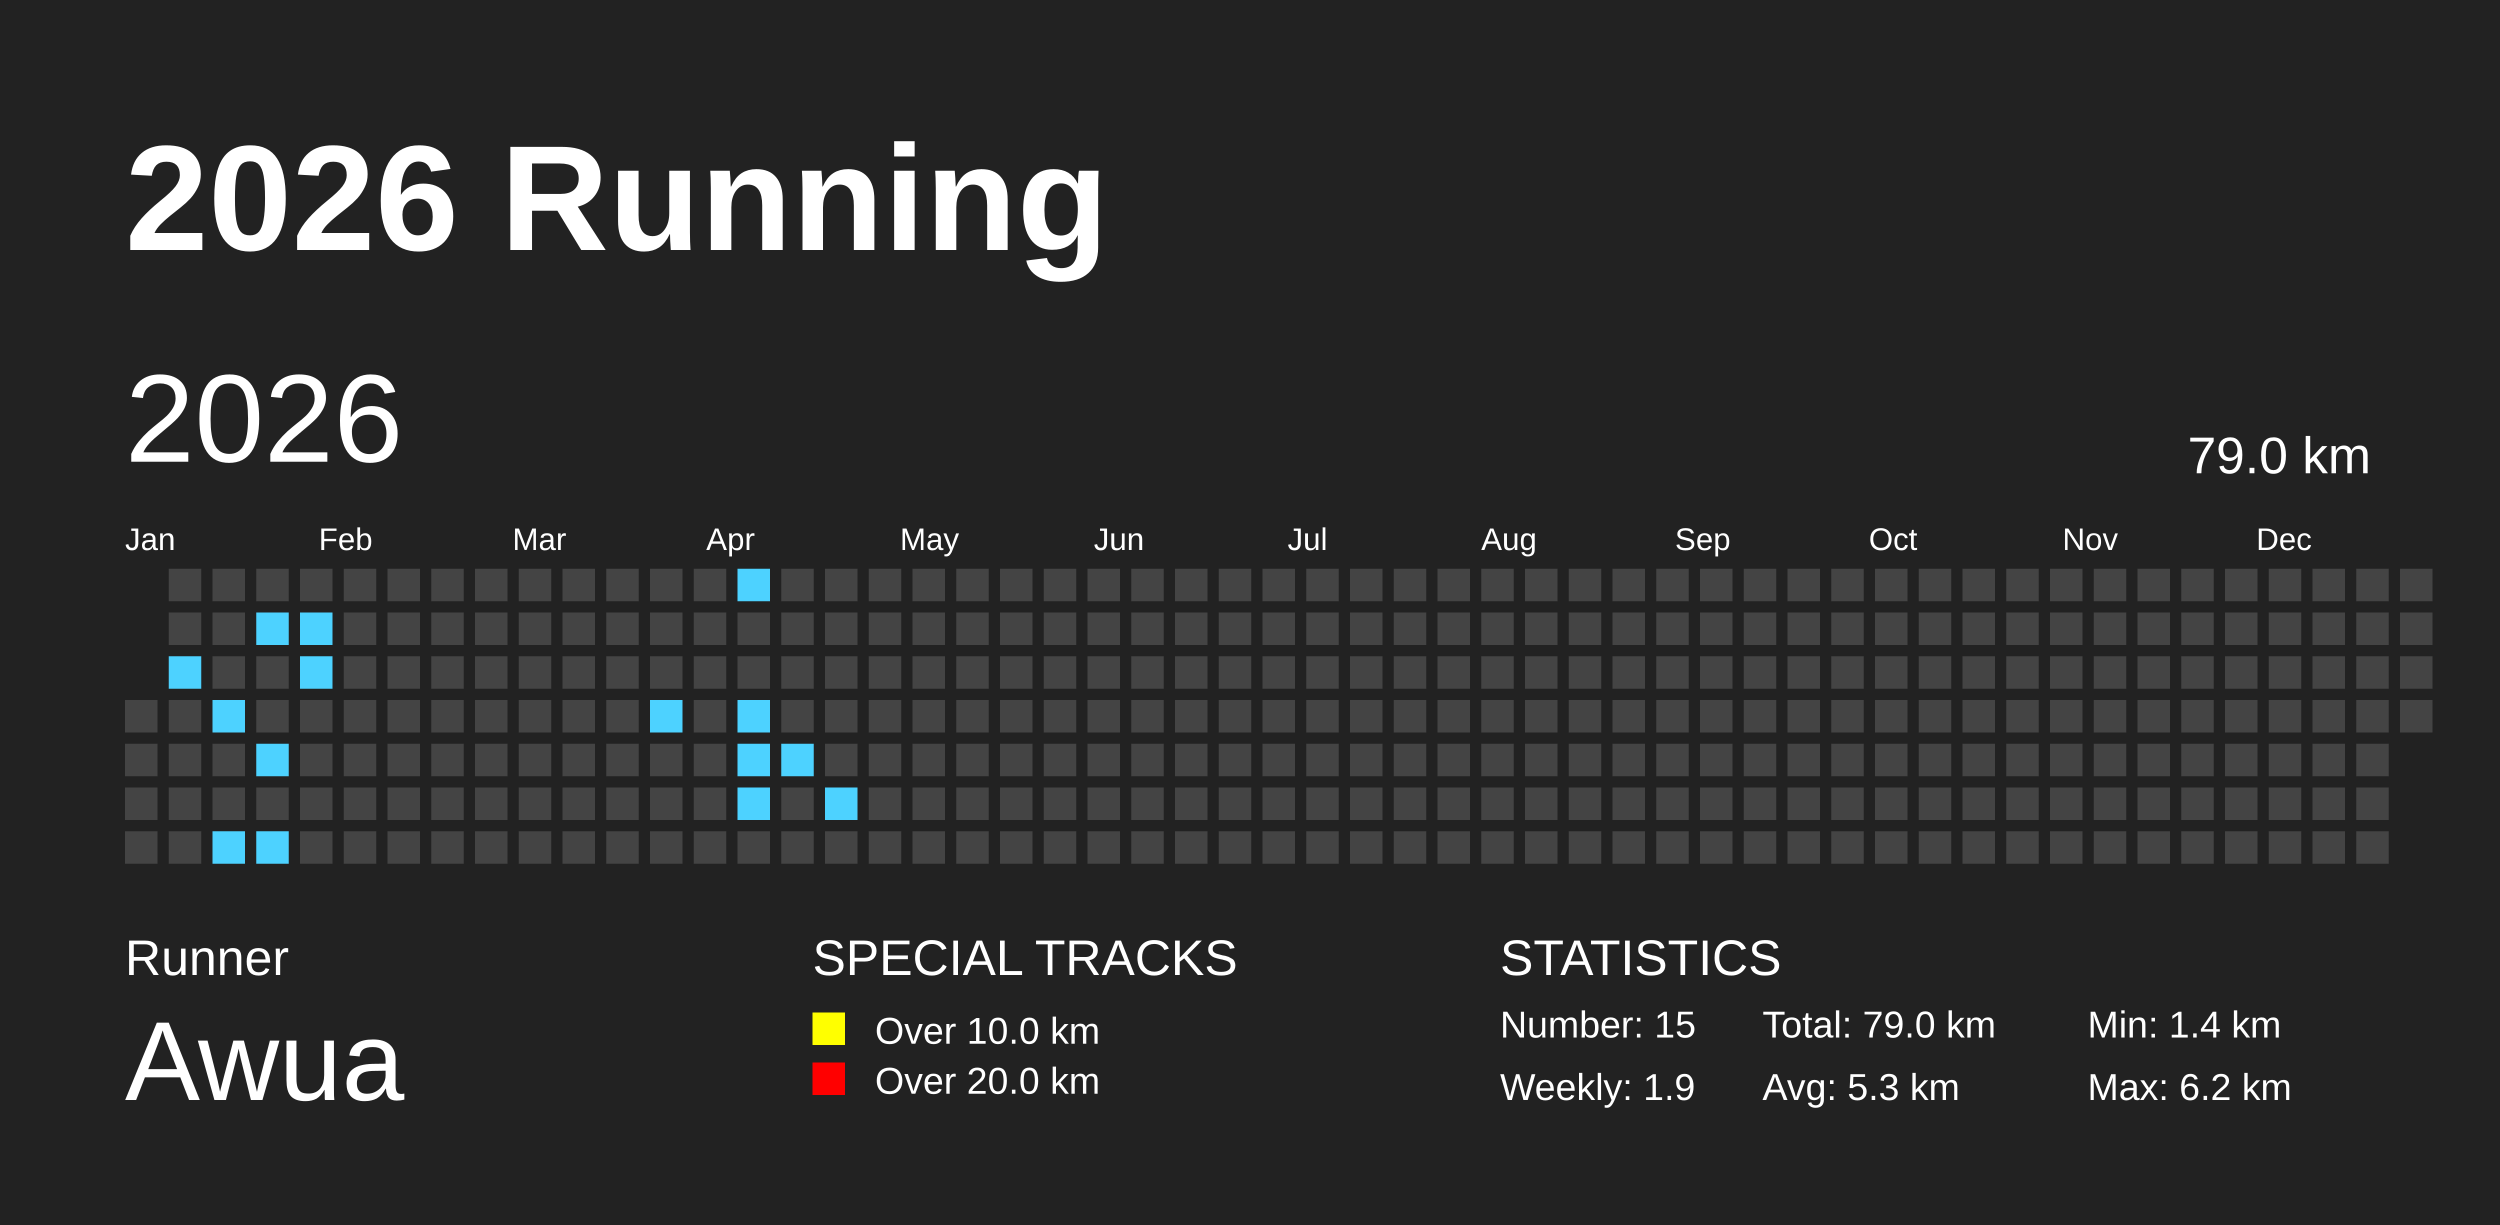
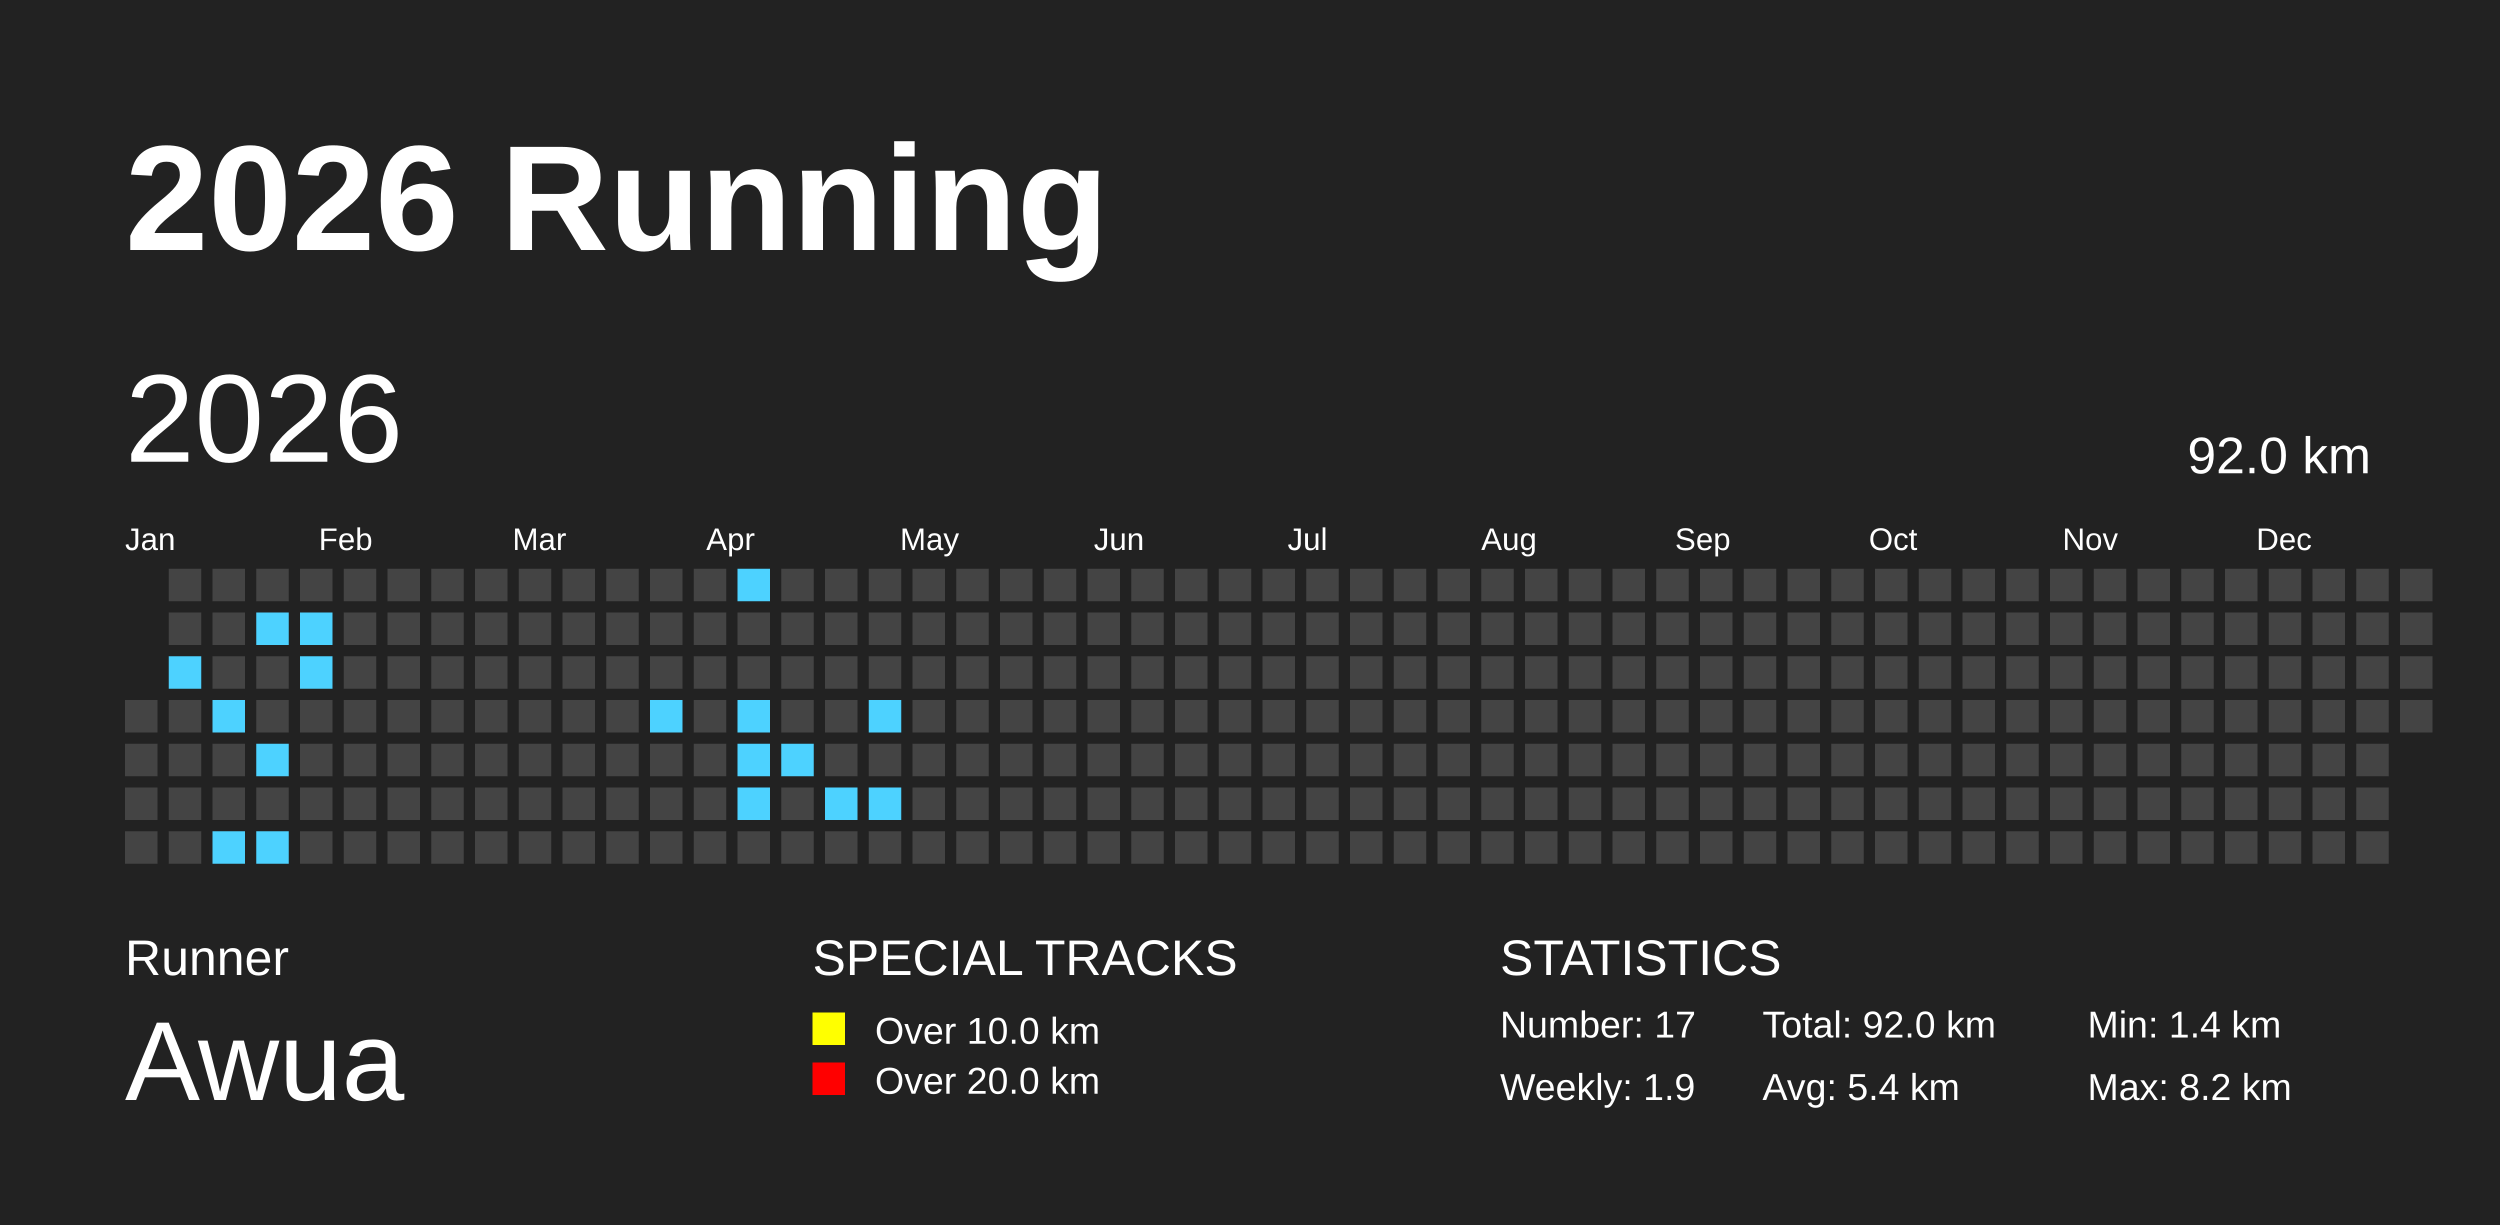
<svg xmlns="http://www.w3.org/2000/svg" baseProfile="full" height="98mm" version="1.1" viewBox="0,0,200,98" width="200mm">
  <defs />
  <rect fill="#222222" height="98" width="200" x="0" y="0" />
  <text fill="#FFFFFF" style="font-size:12px; font-family:Arial; font-weight:bold;" x="10" y="20">2026 Running</text>
  <text fill="#FFFFFF" style="font-size:4px; font-family:Arial" x="10" y="78">Runner</text>
  <text fill="#FFFFFF" style="font-size:9px; font-family:Arial" x="10" y="88">Awua</text>
  <text fill="#FFFFFF" style="font-size:4px; font-family:Arial" x="65" y="78">SPECIAL TRACKS</text>
  <rect fill="yellow" height="2.6" width="2.6" x="65" y="81" />
  <text fill="#FFFFFF" style="font-size:3px; font-family:Arial" x="70" y="83.5">Over 10.0 km</text>
  <rect fill="red" height="2.6" width="2.6" x="65" y="85" />
  <text fill="#FFFFFF" style="font-size:3px; font-family:Arial" x="70" y="87.5">Over 20.0 km</text>
  <text fill="#FFFFFF" style="font-size:4px; font-family:Arial" x="120" y="78">STATISTICS</text>
-   <text fill="#FFFFFF" style="font-size:3px; font-family:Arial" x="120" y="83">Number: 15</text>
+   <text fill="#FFFFFF" style="font-size:3px; font-family:Arial" x="120" y="83">Number: 17</text>
  <text fill="#FFFFFF" style="font-size:3px; font-family:Arial" x="120" y="88">Weekly: 1.9</text>
-   <text fill="#FFFFFF" style="font-size:3px; font-family:Arial" x="141" y="83">Total: 79.0 km</text>
-   <text fill="#FFFFFF" style="font-size:3px; font-family:Arial" x="141" y="88">Avg: 5.3 km</text>
+   <text fill="#FFFFFF" style="font-size:3px; font-family:Arial" x="141" y="83">Total: 92.0 km</text>
+   <text fill="#FFFFFF" style="font-size:3px; font-family:Arial" x="141" y="88">Avg: 5.4 km</text>
  <text fill="#FFFFFF" style="font-size:3px; font-family:Arial" x="167" y="83">Min: 1.4 km</text>
-   <text fill="#FFFFFF" style="font-size:3px; font-family:Arial" x="167" y="88">Max: 6.2 km</text>
+   <text fill="#FFFFFF" style="font-size:3px; font-family:Arial" x="167" y="88">Max: 8.2 km</text>
  <text dominant-baseline="hanging" fill="#FFFFFF" style="font-size:10.0px; font-family:Arial;" x="10" y="30">2026</text>
-   <text dominant-baseline="hanging" fill="#FFFFFF" style="font-size:4.125px; font-family:Arial;" x="175" y="35">79.0 km</text>
+   <text dominant-baseline="hanging" fill="#FFFFFF" style="font-size:4.125px; font-family:Arial;" x="175" y="35">92.0 km</text>
  <text fill="#FFFFFF" style="font-size:2.5px; font-family:Arial" x="10.0" y="44">Jan</text>
  <text fill="#FFFFFF" style="font-size:2.5px; font-family:Arial" x="25.5" y="44">Feb</text>
  <text fill="#FFFFFF" style="font-size:2.5px; font-family:Arial" x="41.0" y="44">Mar</text>
  <text fill="#FFFFFF" style="font-size:2.5px; font-family:Arial" x="56.5" y="44">Apr</text>
  <text fill="#FFFFFF" style="font-size:2.5px; font-family:Arial" x="72.0" y="44">May</text>
  <text fill="#FFFFFF" style="font-size:2.5px; font-family:Arial" x="87.5" y="44">Jun</text>
  <text fill="#FFFFFF" style="font-size:2.5px; font-family:Arial" x="103.0" y="44">Jul</text>
  <text fill="#FFFFFF" style="font-size:2.5px; font-family:Arial" x="118.5" y="44">Aug</text>
  <text fill="#FFFFFF" style="font-size:2.5px; font-family:Arial" x="134.0" y="44">Sep</text>
  <text fill="#FFFFFF" style="font-size:2.5px; font-family:Arial" x="149.5" y="44">Oct</text>
  <text fill="#FFFFFF" style="font-size:2.5px; font-family:Arial" x="165.0" y="44">Nov</text>
  <text fill="#FFFFFF" style="font-size:2.5px; font-family:Arial" x="180.5" y="44">Dec</text>
  <rect fill="#444444" height="2.6" width="2.6" x="10.0" y="56.0" />
  <rect fill="#444444" height="2.6" width="2.6" x="10.0" y="59.5" />
  <rect fill="#444444" height="2.6" width="2.6" x="10.0" y="63.0" />
  <rect fill="#444444" height="2.6" width="2.6" x="10.0" y="66.5" />
  <rect fill="#444444" height="2.6" width="2.6" x="13.5" y="45.5" />
  <rect fill="#444444" height="2.6" width="2.6" x="13.5" y="49.0" />
  <rect fill="#4DD2FF" height="2.6" width="2.6" x="13.5" y="52.5" />
  <rect fill="#444444" height="2.6" width="2.6" x="13.5" y="56.0" />
  <rect fill="#444444" height="2.6" width="2.6" x="13.5" y="59.5" />
  <rect fill="#444444" height="2.6" width="2.6" x="13.5" y="63.0" />
  <rect fill="#444444" height="2.6" width="2.6" x="13.5" y="66.5" />
  <rect fill="#444444" height="2.6" width="2.6" x="17.0" y="45.5" />
  <rect fill="#444444" height="2.6" width="2.6" x="17.0" y="49.0" />
  <rect fill="#444444" height="2.6" width="2.6" x="17.0" y="52.5" />
  <rect fill="#4DD2FF" height="2.6" width="2.6" x="17.0" y="56.0" />
  <rect fill="#444444" height="2.6" width="2.6" x="17.0" y="59.5" />
  <rect fill="#444444" height="2.6" width="2.6" x="17.0" y="63.0" />
  <rect fill="#4DD2FF" height="2.6" width="2.6" x="17.0" y="66.5" />
  <rect fill="#444444" height="2.6" width="2.6" x="20.5" y="45.5" />
  <rect fill="#4DD2FF" height="2.6" width="2.6" x="20.5" y="49.0" />
  <rect fill="#444444" height="2.6" width="2.6" x="20.5" y="52.5" />
  <rect fill="#444444" height="2.6" width="2.6" x="20.5" y="56.0" />
  <rect fill="#4DD2FF" height="2.6" width="2.6" x="20.5" y="59.5" />
  <rect fill="#444444" height="2.6" width="2.6" x="20.5" y="63.0" />
  <rect fill="#4DD2FF" height="2.6" width="2.6" x="20.5" y="66.5" />
  <rect fill="#444444" height="2.6" width="2.6" x="24.0" y="45.5" />
  <rect fill="#4DD2FF" height="2.6" width="2.6" x="24.0" y="49.0" />
  <rect fill="#4DD2FF" height="2.6" width="2.6" x="24.0" y="52.5" />
  <rect fill="#444444" height="2.6" width="2.6" x="24.0" y="56.0" />
  <rect fill="#444444" height="2.6" width="2.6" x="24.0" y="59.5" />
  <rect fill="#444444" height="2.6" width="2.6" x="24.0" y="63.0" />
  <rect fill="#444444" height="2.6" width="2.6" x="24.0" y="66.5" />
  <rect fill="#444444" height="2.6" width="2.6" x="27.5" y="45.5" />
  <rect fill="#444444" height="2.6" width="2.6" x="27.5" y="49.0" />
  <rect fill="#444444" height="2.6" width="2.6" x="27.5" y="52.5" />
  <rect fill="#444444" height="2.6" width="2.6" x="27.5" y="56.0" />
  <rect fill="#444444" height="2.6" width="2.6" x="27.5" y="59.5" />
  <rect fill="#444444" height="2.6" width="2.6" x="27.5" y="63.0" />
  <rect fill="#444444" height="2.6" width="2.6" x="27.5" y="66.5" />
  <rect fill="#444444" height="2.6" width="2.6" x="31.0" y="45.5" />
  <rect fill="#444444" height="2.6" width="2.6" x="31.0" y="49.0" />
  <rect fill="#444444" height="2.6" width="2.6" x="31.0" y="52.5" />
  <rect fill="#444444" height="2.6" width="2.6" x="31.0" y="56.0" />
  <rect fill="#444444" height="2.6" width="2.6" x="31.0" y="59.5" />
  <rect fill="#444444" height="2.6" width="2.6" x="31.0" y="63.0" />
  <rect fill="#444444" height="2.6" width="2.6" x="31.0" y="66.5" />
  <rect fill="#444444" height="2.6" width="2.6" x="34.5" y="45.5" />
  <rect fill="#444444" height="2.6" width="2.6" x="34.5" y="49.0" />
  <rect fill="#444444" height="2.6" width="2.6" x="34.5" y="52.5" />
  <rect fill="#444444" height="2.6" width="2.6" x="34.5" y="56.0" />
  <rect fill="#444444" height="2.6" width="2.6" x="34.5" y="59.5" />
  <rect fill="#444444" height="2.6" width="2.6" x="34.5" y="63.0" />
  <rect fill="#444444" height="2.6" width="2.6" x="34.5" y="66.5" />
  <rect fill="#444444" height="2.6" width="2.6" x="38.0" y="45.5" />
  <rect fill="#444444" height="2.6" width="2.6" x="38.0" y="49.0" />
  <rect fill="#444444" height="2.6" width="2.6" x="38.0" y="52.5" />
  <rect fill="#444444" height="2.6" width="2.6" x="38.0" y="56.0" />
  <rect fill="#444444" height="2.6" width="2.6" x="38.0" y="59.5" />
  <rect fill="#444444" height="2.6" width="2.6" x="38.0" y="63.0" />
  <rect fill="#444444" height="2.6" width="2.6" x="38.0" y="66.5" />
  <rect fill="#444444" height="2.6" width="2.6" x="41.5" y="45.5" />
  <rect fill="#444444" height="2.6" width="2.6" x="41.5" y="49.0" />
  <rect fill="#444444" height="2.6" width="2.6" x="41.5" y="52.5" />
  <rect fill="#444444" height="2.6" width="2.6" x="41.5" y="56.0" />
  <rect fill="#444444" height="2.6" width="2.6" x="41.5" y="59.5" />
  <rect fill="#444444" height="2.6" width="2.6" x="41.5" y="63.0" />
  <rect fill="#444444" height="2.6" width="2.6" x="41.5" y="66.5" />
  <rect fill="#444444" height="2.6" width="2.6" x="45.0" y="45.5" />
  <rect fill="#444444" height="2.6" width="2.6" x="45.0" y="49.0" />
  <rect fill="#444444" height="2.6" width="2.6" x="45.0" y="52.5" />
  <rect fill="#444444" height="2.6" width="2.6" x="45.0" y="56.0" />
  <rect fill="#444444" height="2.6" width="2.6" x="45.0" y="59.5" />
  <rect fill="#444444" height="2.6" width="2.6" x="45.0" y="63.0" />
  <rect fill="#444444" height="2.6" width="2.6" x="45.0" y="66.5" />
  <rect fill="#444444" height="2.6" width="2.6" x="48.5" y="45.5" />
  <rect fill="#444444" height="2.6" width="2.6" x="48.5" y="49.0" />
  <rect fill="#444444" height="2.6" width="2.6" x="48.5" y="52.5" />
  <rect fill="#444444" height="2.6" width="2.6" x="48.5" y="56.0" />
  <rect fill="#444444" height="2.6" width="2.6" x="48.5" y="59.5" />
  <rect fill="#444444" height="2.6" width="2.6" x="48.5" y="63.0" />
  <rect fill="#444444" height="2.6" width="2.6" x="48.5" y="66.5" />
  <rect fill="#444444" height="2.6" width="2.6" x="52.0" y="45.5" />
  <rect fill="#444444" height="2.6" width="2.6" x="52.0" y="49.0" />
  <rect fill="#444444" height="2.6" width="2.6" x="52.0" y="52.5" />
  <rect fill="#4DD2FF" height="2.6" width="2.6" x="52.0" y="56.0" />
  <rect fill="#444444" height="2.6" width="2.6" x="52.0" y="59.5" />
  <rect fill="#444444" height="2.6" width="2.6" x="52.0" y="63.0" />
  <rect fill="#444444" height="2.6" width="2.6" x="52.0" y="66.5" />
  <rect fill="#444444" height="2.6" width="2.6" x="55.5" y="45.5" />
  <rect fill="#444444" height="2.6" width="2.6" x="55.5" y="49.0" />
  <rect fill="#444444" height="2.6" width="2.6" x="55.5" y="52.5" />
  <rect fill="#444444" height="2.6" width="2.6" x="55.5" y="56.0" />
  <rect fill="#444444" height="2.6" width="2.6" x="55.5" y="59.5" />
  <rect fill="#444444" height="2.6" width="2.6" x="55.5" y="63.0" />
  <rect fill="#444444" height="2.6" width="2.6" x="55.5" y="66.5" />
  <rect fill="#4DD2FF" height="2.6" width="2.6" x="59.0" y="45.5" />
  <rect fill="#444444" height="2.6" width="2.6" x="59.0" y="49.0" />
  <rect fill="#444444" height="2.6" width="2.6" x="59.0" y="52.5" />
  <rect fill="#4DD2FF" height="2.6" width="2.6" x="59.0" y="56.0" />
  <rect fill="#4DD2FF" height="2.6" width="2.6" x="59.0" y="59.5" />
  <rect fill="#4DD2FF" height="2.6" width="2.6" x="59.0" y="63.0" />
  <rect fill="#444444" height="2.6" width="2.6" x="59.0" y="66.5" />
  <rect fill="#444444" height="2.6" width="2.6" x="62.5" y="45.5" />
  <rect fill="#444444" height="2.6" width="2.6" x="62.5" y="49.0" />
  <rect fill="#444444" height="2.6" width="2.6" x="62.5" y="52.5" />
  <rect fill="#444444" height="2.6" width="2.6" x="62.5" y="56.0" />
  <rect fill="#4DD2FF" height="2.6" width="2.6" x="62.5" y="59.5" />
  <rect fill="#444444" height="2.6" width="2.6" x="62.5" y="63.0" />
  <rect fill="#444444" height="2.6" width="2.6" x="62.5" y="66.5" />
  <rect fill="#444444" height="2.6" width="2.6" x="66.0" y="45.5" />
  <rect fill="#444444" height="2.6" width="2.6" x="66.0" y="49.0" />
  <rect fill="#444444" height="2.6" width="2.6" x="66.0" y="52.5" />
  <rect fill="#444444" height="2.6" width="2.6" x="66.0" y="56.0" />
  <rect fill="#444444" height="2.6" width="2.6" x="66.0" y="59.5" />
  <rect fill="#4DD2FF" height="2.6" width="2.6" x="66.0" y="63.0" />
  <rect fill="#444444" height="2.6" width="2.6" x="66.0" y="66.5" />
  <rect fill="#444444" height="2.6" width="2.6" x="69.5" y="45.5" />
  <rect fill="#444444" height="2.6" width="2.6" x="69.5" y="49.0" />
  <rect fill="#444444" height="2.6" width="2.6" x="69.5" y="52.5" />
-   <rect fill="#444444" height="2.6" width="2.6" x="69.5" y="56.0" />
+   <rect fill="#4DD2FF" height="2.6" width="2.6" x="69.5" y="56.0" />
  <rect fill="#444444" height="2.6" width="2.6" x="69.5" y="59.5" />
-   <rect fill="#444444" height="2.6" width="2.6" x="69.5" y="63.0" />
+   <rect fill="#4DD2FF" height="2.6" width="2.6" x="69.5" y="63.0" />
  <rect fill="#444444" height="2.6" width="2.6" x="69.5" y="66.5" />
  <rect fill="#444444" height="2.6" width="2.6" x="73.0" y="45.5" />
  <rect fill="#444444" height="2.6" width="2.6" x="73.0" y="49.0" />
  <rect fill="#444444" height="2.6" width="2.6" x="73.0" y="52.5" />
  <rect fill="#444444" height="2.6" width="2.6" x="73.0" y="56.0" />
  <rect fill="#444444" height="2.6" width="2.6" x="73.0" y="59.5" />
  <rect fill="#444444" height="2.6" width="2.6" x="73.0" y="63.0" />
  <rect fill="#444444" height="2.6" width="2.6" x="73.0" y="66.5" />
  <rect fill="#444444" height="2.6" width="2.6" x="76.5" y="45.5" />
  <rect fill="#444444" height="2.6" width="2.6" x="76.5" y="49.0" />
  <rect fill="#444444" height="2.6" width="2.6" x="76.5" y="52.5" />
  <rect fill="#444444" height="2.6" width="2.6" x="76.5" y="56.0" />
  <rect fill="#444444" height="2.6" width="2.6" x="76.5" y="59.5" />
  <rect fill="#444444" height="2.6" width="2.6" x="76.5" y="63.0" />
  <rect fill="#444444" height="2.6" width="2.6" x="76.5" y="66.5" />
  <rect fill="#444444" height="2.6" width="2.6" x="80.0" y="45.5" />
  <rect fill="#444444" height="2.6" width="2.6" x="80.0" y="49.0" />
  <rect fill="#444444" height="2.6" width="2.6" x="80.0" y="52.5" />
  <rect fill="#444444" height="2.6" width="2.6" x="80.0" y="56.0" />
  <rect fill="#444444" height="2.6" width="2.6" x="80.0" y="59.5" />
  <rect fill="#444444" height="2.6" width="2.6" x="80.0" y="63.0" />
  <rect fill="#444444" height="2.6" width="2.6" x="80.0" y="66.5" />
  <rect fill="#444444" height="2.6" width="2.6" x="83.5" y="45.5" />
  <rect fill="#444444" height="2.6" width="2.6" x="83.5" y="49.0" />
  <rect fill="#444444" height="2.6" width="2.6" x="83.5" y="52.5" />
  <rect fill="#444444" height="2.6" width="2.6" x="83.5" y="56.0" />
  <rect fill="#444444" height="2.6" width="2.6" x="83.5" y="59.5" />
  <rect fill="#444444" height="2.6" width="2.6" x="83.5" y="63.0" />
  <rect fill="#444444" height="2.6" width="2.6" x="83.5" y="66.5" />
  <rect fill="#444444" height="2.6" width="2.6" x="87.0" y="45.5" />
  <rect fill="#444444" height="2.6" width="2.6" x="87.0" y="49.0" />
  <rect fill="#444444" height="2.6" width="2.6" x="87.0" y="52.5" />
  <rect fill="#444444" height="2.6" width="2.6" x="87.0" y="56.0" />
  <rect fill="#444444" height="2.6" width="2.6" x="87.0" y="59.5" />
  <rect fill="#444444" height="2.6" width="2.6" x="87.0" y="63.0" />
  <rect fill="#444444" height="2.6" width="2.6" x="87.0" y="66.5" />
  <rect fill="#444444" height="2.6" width="2.6" x="90.5" y="45.5" />
  <rect fill="#444444" height="2.6" width="2.6" x="90.5" y="49.0" />
  <rect fill="#444444" height="2.6" width="2.6" x="90.5" y="52.5" />
  <rect fill="#444444" height="2.6" width="2.6" x="90.5" y="56.0" />
  <rect fill="#444444" height="2.6" width="2.6" x="90.5" y="59.5" />
  <rect fill="#444444" height="2.6" width="2.6" x="90.5" y="63.0" />
  <rect fill="#444444" height="2.6" width="2.6" x="90.5" y="66.5" />
  <rect fill="#444444" height="2.6" width="2.6" x="94.0" y="45.5" />
  <rect fill="#444444" height="2.6" width="2.6" x="94.0" y="49.0" />
  <rect fill="#444444" height="2.6" width="2.6" x="94.0" y="52.5" />
  <rect fill="#444444" height="2.6" width="2.6" x="94.0" y="56.0" />
  <rect fill="#444444" height="2.6" width="2.6" x="94.0" y="59.5" />
  <rect fill="#444444" height="2.6" width="2.6" x="94.0" y="63.0" />
  <rect fill="#444444" height="2.6" width="2.6" x="94.0" y="66.5" />
  <rect fill="#444444" height="2.6" width="2.6" x="97.5" y="45.5" />
  <rect fill="#444444" height="2.6" width="2.6" x="97.5" y="49.0" />
  <rect fill="#444444" height="2.6" width="2.6" x="97.5" y="52.5" />
  <rect fill="#444444" height="2.6" width="2.6" x="97.5" y="56.0" />
  <rect fill="#444444" height="2.6" width="2.6" x="97.5" y="59.5" />
  <rect fill="#444444" height="2.6" width="2.6" x="97.5" y="63.0" />
  <rect fill="#444444" height="2.6" width="2.6" x="97.5" y="66.5" />
  <rect fill="#444444" height="2.6" width="2.6" x="101.0" y="45.5" />
  <rect fill="#444444" height="2.6" width="2.6" x="101.0" y="49.0" />
  <rect fill="#444444" height="2.6" width="2.6" x="101.0" y="52.5" />
  <rect fill="#444444" height="2.6" width="2.6" x="101.0" y="56.0" />
  <rect fill="#444444" height="2.6" width="2.6" x="101.0" y="59.5" />
  <rect fill="#444444" height="2.6" width="2.6" x="101.0" y="63.0" />
  <rect fill="#444444" height="2.6" width="2.6" x="101.0" y="66.5" />
  <rect fill="#444444" height="2.6" width="2.6" x="104.5" y="45.5" />
  <rect fill="#444444" height="2.6" width="2.6" x="104.5" y="49.0" />
  <rect fill="#444444" height="2.6" width="2.6" x="104.5" y="52.5" />
  <rect fill="#444444" height="2.6" width="2.6" x="104.5" y="56.0" />
  <rect fill="#444444" height="2.6" width="2.6" x="104.5" y="59.5" />
  <rect fill="#444444" height="2.6" width="2.6" x="104.5" y="63.0" />
  <rect fill="#444444" height="2.6" width="2.6" x="104.5" y="66.5" />
  <rect fill="#444444" height="2.6" width="2.6" x="108.0" y="45.5" />
  <rect fill="#444444" height="2.6" width="2.6" x="108.0" y="49.0" />
  <rect fill="#444444" height="2.6" width="2.6" x="108.0" y="52.5" />
  <rect fill="#444444" height="2.6" width="2.6" x="108.0" y="56.0" />
  <rect fill="#444444" height="2.6" width="2.6" x="108.0" y="59.5" />
  <rect fill="#444444" height="2.6" width="2.6" x="108.0" y="63.0" />
  <rect fill="#444444" height="2.6" width="2.6" x="108.0" y="66.5" />
  <rect fill="#444444" height="2.6" width="2.6" x="111.5" y="45.5" />
  <rect fill="#444444" height="2.6" width="2.6" x="111.5" y="49.0" />
  <rect fill="#444444" height="2.6" width="2.6" x="111.5" y="52.5" />
  <rect fill="#444444" height="2.6" width="2.6" x="111.5" y="56.0" />
  <rect fill="#444444" height="2.6" width="2.6" x="111.5" y="59.5" />
  <rect fill="#444444" height="2.6" width="2.6" x="111.5" y="63.0" />
  <rect fill="#444444" height="2.6" width="2.6" x="111.5" y="66.5" />
  <rect fill="#444444" height="2.6" width="2.6" x="115.0" y="45.5" />
  <rect fill="#444444" height="2.6" width="2.6" x="115.0" y="49.0" />
  <rect fill="#444444" height="2.6" width="2.6" x="115.0" y="52.5" />
  <rect fill="#444444" height="2.6" width="2.6" x="115.0" y="56.0" />
  <rect fill="#444444" height="2.6" width="2.6" x="115.0" y="59.5" />
  <rect fill="#444444" height="2.6" width="2.6" x="115.0" y="63.0" />
  <rect fill="#444444" height="2.6" width="2.6" x="115.0" y="66.5" />
  <rect fill="#444444" height="2.6" width="2.6" x="118.5" y="45.5" />
  <rect fill="#444444" height="2.6" width="2.6" x="118.5" y="49.0" />
  <rect fill="#444444" height="2.6" width="2.6" x="118.5" y="52.5" />
  <rect fill="#444444" height="2.6" width="2.6" x="118.5" y="56.0" />
  <rect fill="#444444" height="2.6" width="2.6" x="118.5" y="59.5" />
  <rect fill="#444444" height="2.6" width="2.6" x="118.5" y="63.0" />
  <rect fill="#444444" height="2.6" width="2.6" x="118.5" y="66.5" />
  <rect fill="#444444" height="2.6" width="2.6" x="122.0" y="45.5" />
  <rect fill="#444444" height="2.6" width="2.6" x="122.0" y="49.0" />
  <rect fill="#444444" height="2.6" width="2.6" x="122.0" y="52.5" />
  <rect fill="#444444" height="2.6" width="2.6" x="122.0" y="56.0" />
  <rect fill="#444444" height="2.6" width="2.6" x="122.0" y="59.5" />
  <rect fill="#444444" height="2.6" width="2.6" x="122.0" y="63.0" />
  <rect fill="#444444" height="2.6" width="2.6" x="122.0" y="66.5" />
  <rect fill="#444444" height="2.6" width="2.6" x="125.5" y="45.5" />
  <rect fill="#444444" height="2.6" width="2.6" x="125.5" y="49.0" />
  <rect fill="#444444" height="2.6" width="2.6" x="125.5" y="52.5" />
  <rect fill="#444444" height="2.6" width="2.6" x="125.5" y="56.0" />
  <rect fill="#444444" height="2.6" width="2.6" x="125.5" y="59.5" />
  <rect fill="#444444" height="2.6" width="2.6" x="125.5" y="63.0" />
  <rect fill="#444444" height="2.6" width="2.6" x="125.5" y="66.5" />
  <rect fill="#444444" height="2.6" width="2.6" x="129.0" y="45.5" />
  <rect fill="#444444" height="2.6" width="2.6" x="129.0" y="49.0" />
  <rect fill="#444444" height="2.6" width="2.6" x="129.0" y="52.5" />
  <rect fill="#444444" height="2.6" width="2.6" x="129.0" y="56.0" />
  <rect fill="#444444" height="2.6" width="2.6" x="129.0" y="59.5" />
  <rect fill="#444444" height="2.6" width="2.6" x="129.0" y="63.0" />
  <rect fill="#444444" height="2.6" width="2.6" x="129.0" y="66.5" />
  <rect fill="#444444" height="2.6" width="2.6" x="132.5" y="45.5" />
  <rect fill="#444444" height="2.6" width="2.6" x="132.5" y="49.0" />
  <rect fill="#444444" height="2.6" width="2.6" x="132.5" y="52.5" />
  <rect fill="#444444" height="2.6" width="2.6" x="132.5" y="56.0" />
  <rect fill="#444444" height="2.6" width="2.6" x="132.5" y="59.5" />
  <rect fill="#444444" height="2.6" width="2.6" x="132.5" y="63.0" />
  <rect fill="#444444" height="2.6" width="2.6" x="132.5" y="66.5" />
  <rect fill="#444444" height="2.6" width="2.6" x="136.0" y="45.5" />
  <rect fill="#444444" height="2.6" width="2.6" x="136.0" y="49.0" />
  <rect fill="#444444" height="2.6" width="2.6" x="136.0" y="52.5" />
  <rect fill="#444444" height="2.6" width="2.6" x="136.0" y="56.0" />
  <rect fill="#444444" height="2.6" width="2.6" x="136.0" y="59.5" />
  <rect fill="#444444" height="2.6" width="2.6" x="136.0" y="63.0" />
  <rect fill="#444444" height="2.6" width="2.6" x="136.0" y="66.5" />
  <rect fill="#444444" height="2.6" width="2.6" x="139.5" y="45.5" />
  <rect fill="#444444" height="2.6" width="2.6" x="139.5" y="49.0" />
  <rect fill="#444444" height="2.6" width="2.6" x="139.5" y="52.5" />
  <rect fill="#444444" height="2.6" width="2.6" x="139.5" y="56.0" />
  <rect fill="#444444" height="2.6" width="2.6" x="139.5" y="59.5" />
  <rect fill="#444444" height="2.6" width="2.6" x="139.5" y="63.0" />
  <rect fill="#444444" height="2.6" width="2.6" x="139.5" y="66.5" />
  <rect fill="#444444" height="2.6" width="2.6" x="143.0" y="45.5" />
  <rect fill="#444444" height="2.6" width="2.6" x="143.0" y="49.0" />
  <rect fill="#444444" height="2.6" width="2.6" x="143.0" y="52.5" />
  <rect fill="#444444" height="2.6" width="2.6" x="143.0" y="56.0" />
  <rect fill="#444444" height="2.6" width="2.6" x="143.0" y="59.5" />
  <rect fill="#444444" height="2.6" width="2.6" x="143.0" y="63.0" />
  <rect fill="#444444" height="2.6" width="2.6" x="143.0" y="66.5" />
  <rect fill="#444444" height="2.6" width="2.6" x="146.5" y="45.5" />
  <rect fill="#444444" height="2.6" width="2.6" x="146.5" y="49.0" />
  <rect fill="#444444" height="2.6" width="2.6" x="146.5" y="52.5" />
  <rect fill="#444444" height="2.6" width="2.6" x="146.5" y="56.0" />
  <rect fill="#444444" height="2.6" width="2.6" x="146.5" y="59.5" />
  <rect fill="#444444" height="2.6" width="2.6" x="146.5" y="63.0" />
  <rect fill="#444444" height="2.6" width="2.6" x="146.5" y="66.5" />
  <rect fill="#444444" height="2.6" width="2.6" x="150.0" y="45.5" />
  <rect fill="#444444" height="2.6" width="2.6" x="150.0" y="49.0" />
  <rect fill="#444444" height="2.6" width="2.6" x="150.0" y="52.5" />
  <rect fill="#444444" height="2.6" width="2.6" x="150.0" y="56.0" />
  <rect fill="#444444" height="2.6" width="2.6" x="150.0" y="59.5" />
  <rect fill="#444444" height="2.6" width="2.6" x="150.0" y="63.0" />
  <rect fill="#444444" height="2.6" width="2.6" x="150.0" y="66.5" />
  <rect fill="#444444" height="2.6" width="2.6" x="153.5" y="45.5" />
  <rect fill="#444444" height="2.6" width="2.6" x="153.5" y="49.0" />
  <rect fill="#444444" height="2.6" width="2.6" x="153.5" y="52.5" />
  <rect fill="#444444" height="2.6" width="2.6" x="153.5" y="56.0" />
  <rect fill="#444444" height="2.6" width="2.6" x="153.5" y="59.5" />
  <rect fill="#444444" height="2.6" width="2.6" x="153.5" y="63.0" />
  <rect fill="#444444" height="2.6" width="2.6" x="153.5" y="66.5" />
  <rect fill="#444444" height="2.6" width="2.6" x="157.0" y="45.5" />
  <rect fill="#444444" height="2.6" width="2.6" x="157.0" y="49.0" />
  <rect fill="#444444" height="2.6" width="2.6" x="157.0" y="52.5" />
  <rect fill="#444444" height="2.6" width="2.6" x="157.0" y="56.0" />
  <rect fill="#444444" height="2.6" width="2.6" x="157.0" y="59.5" />
  <rect fill="#444444" height="2.6" width="2.6" x="157.0" y="63.0" />
  <rect fill="#444444" height="2.6" width="2.6" x="157.0" y="66.5" />
  <rect fill="#444444" height="2.6" width="2.6" x="160.5" y="45.5" />
  <rect fill="#444444" height="2.6" width="2.6" x="160.5" y="49.0" />
  <rect fill="#444444" height="2.6" width="2.6" x="160.5" y="52.5" />
  <rect fill="#444444" height="2.6" width="2.6" x="160.5" y="56.0" />
  <rect fill="#444444" height="2.6" width="2.6" x="160.5" y="59.5" />
  <rect fill="#444444" height="2.6" width="2.6" x="160.5" y="63.0" />
  <rect fill="#444444" height="2.6" width="2.6" x="160.5" y="66.5" />
  <rect fill="#444444" height="2.6" width="2.6" x="164.0" y="45.5" />
  <rect fill="#444444" height="2.6" width="2.6" x="164.0" y="49.0" />
  <rect fill="#444444" height="2.6" width="2.6" x="164.0" y="52.5" />
  <rect fill="#444444" height="2.6" width="2.6" x="164.0" y="56.0" />
  <rect fill="#444444" height="2.6" width="2.6" x="164.0" y="59.5" />
  <rect fill="#444444" height="2.6" width="2.6" x="164.0" y="63.0" />
  <rect fill="#444444" height="2.6" width="2.6" x="164.0" y="66.5" />
  <rect fill="#444444" height="2.6" width="2.6" x="167.5" y="45.5" />
  <rect fill="#444444" height="2.6" width="2.6" x="167.5" y="49.0" />
  <rect fill="#444444" height="2.6" width="2.6" x="167.5" y="52.5" />
  <rect fill="#444444" height="2.6" width="2.6" x="167.5" y="56.0" />
  <rect fill="#444444" height="2.6" width="2.6" x="167.5" y="59.5" />
  <rect fill="#444444" height="2.6" width="2.6" x="167.5" y="63.0" />
  <rect fill="#444444" height="2.6" width="2.6" x="167.5" y="66.5" />
  <rect fill="#444444" height="2.6" width="2.6" x="171.0" y="45.5" />
  <rect fill="#444444" height="2.6" width="2.6" x="171.0" y="49.0" />
  <rect fill="#444444" height="2.6" width="2.6" x="171.0" y="52.5" />
  <rect fill="#444444" height="2.6" width="2.6" x="171.0" y="56.0" />
  <rect fill="#444444" height="2.6" width="2.6" x="171.0" y="59.5" />
  <rect fill="#444444" height="2.6" width="2.6" x="171.0" y="63.0" />
  <rect fill="#444444" height="2.6" width="2.6" x="171.0" y="66.5" />
  <rect fill="#444444" height="2.6" width="2.6" x="174.5" y="45.5" />
  <rect fill="#444444" height="2.6" width="2.6" x="174.5" y="49.0" />
  <rect fill="#444444" height="2.6" width="2.6" x="174.5" y="52.5" />
  <rect fill="#444444" height="2.6" width="2.6" x="174.5" y="56.0" />
  <rect fill="#444444" height="2.6" width="2.6" x="174.5" y="59.5" />
  <rect fill="#444444" height="2.6" width="2.6" x="174.5" y="63.0" />
  <rect fill="#444444" height="2.6" width="2.6" x="174.5" y="66.5" />
  <rect fill="#444444" height="2.6" width="2.6" x="178.0" y="45.5" />
  <rect fill="#444444" height="2.6" width="2.6" x="178.0" y="49.0" />
  <rect fill="#444444" height="2.6" width="2.6" x="178.0" y="52.5" />
  <rect fill="#444444" height="2.6" width="2.6" x="178.0" y="56.0" />
  <rect fill="#444444" height="2.6" width="2.6" x="178.0" y="59.5" />
  <rect fill="#444444" height="2.6" width="2.6" x="178.0" y="63.0" />
  <rect fill="#444444" height="2.6" width="2.6" x="178.0" y="66.5" />
  <rect fill="#444444" height="2.6" width="2.6" x="181.5" y="45.5" />
  <rect fill="#444444" height="2.6" width="2.6" x="181.5" y="49.0" />
  <rect fill="#444444" height="2.6" width="2.6" x="181.5" y="52.5" />
  <rect fill="#444444" height="2.6" width="2.6" x="181.5" y="56.0" />
  <rect fill="#444444" height="2.6" width="2.6" x="181.5" y="59.5" />
  <rect fill="#444444" height="2.6" width="2.6" x="181.5" y="63.0" />
  <rect fill="#444444" height="2.6" width="2.6" x="181.5" y="66.5" />
  <rect fill="#444444" height="2.6" width="2.6" x="185.0" y="45.5" />
  <rect fill="#444444" height="2.6" width="2.6" x="185.0" y="49.0" />
  <rect fill="#444444" height="2.6" width="2.6" x="185.0" y="52.5" />
  <rect fill="#444444" height="2.6" width="2.6" x="185.0" y="56.0" />
  <rect fill="#444444" height="2.6" width="2.6" x="185.0" y="59.5" />
  <rect fill="#444444" height="2.6" width="2.6" x="185.0" y="63.0" />
  <rect fill="#444444" height="2.6" width="2.6" x="185.0" y="66.5" />
  <rect fill="#444444" height="2.6" width="2.6" x="188.5" y="45.5" />
  <rect fill="#444444" height="2.6" width="2.6" x="188.5" y="49.0" />
  <rect fill="#444444" height="2.6" width="2.6" x="188.5" y="52.5" />
  <rect fill="#444444" height="2.6" width="2.6" x="188.5" y="56.0" />
  <rect fill="#444444" height="2.6" width="2.6" x="188.5" y="59.5" />
  <rect fill="#444444" height="2.6" width="2.6" x="188.5" y="63.0" />
  <rect fill="#444444" height="2.6" width="2.6" x="188.5" y="66.5" />
  <rect fill="#444444" height="2.6" width="2.6" x="192.0" y="45.5" />
  <rect fill="#444444" height="2.6" width="2.6" x="192.0" y="49.0" />
  <rect fill="#444444" height="2.6" width="2.6" x="192.0" y="52.5" />
  <rect fill="#444444" height="2.6" width="2.6" x="192.0" y="56.0" />
</svg>
